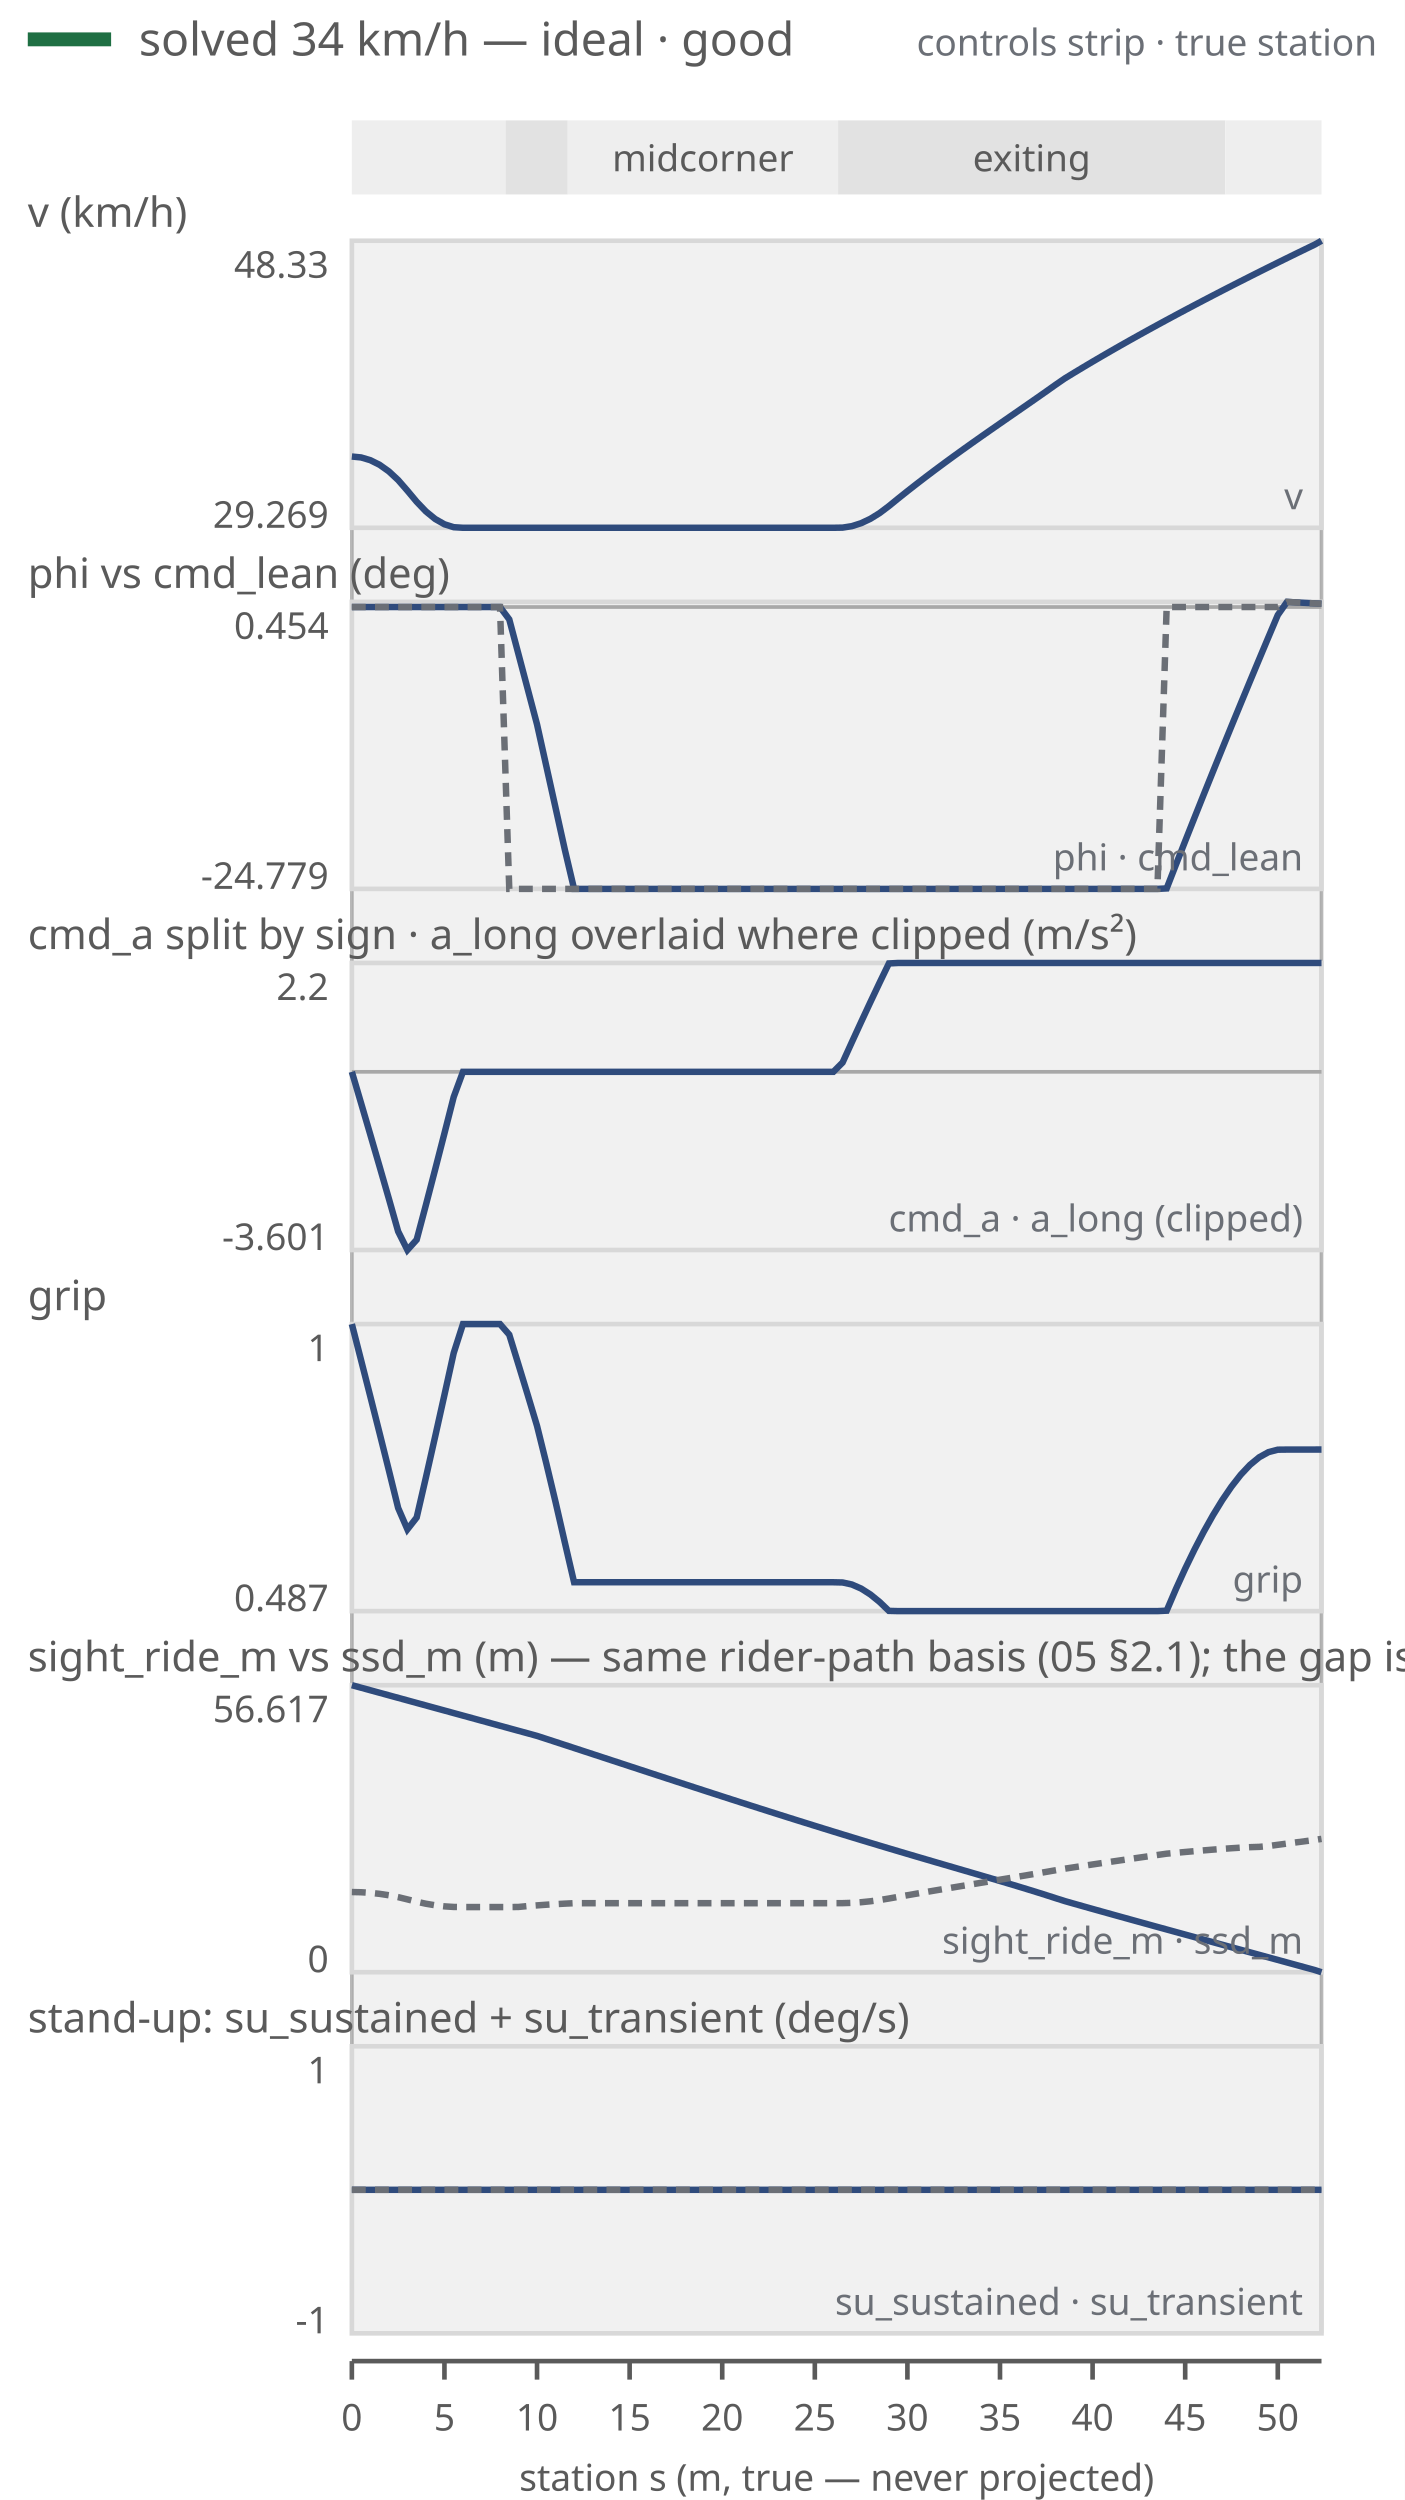
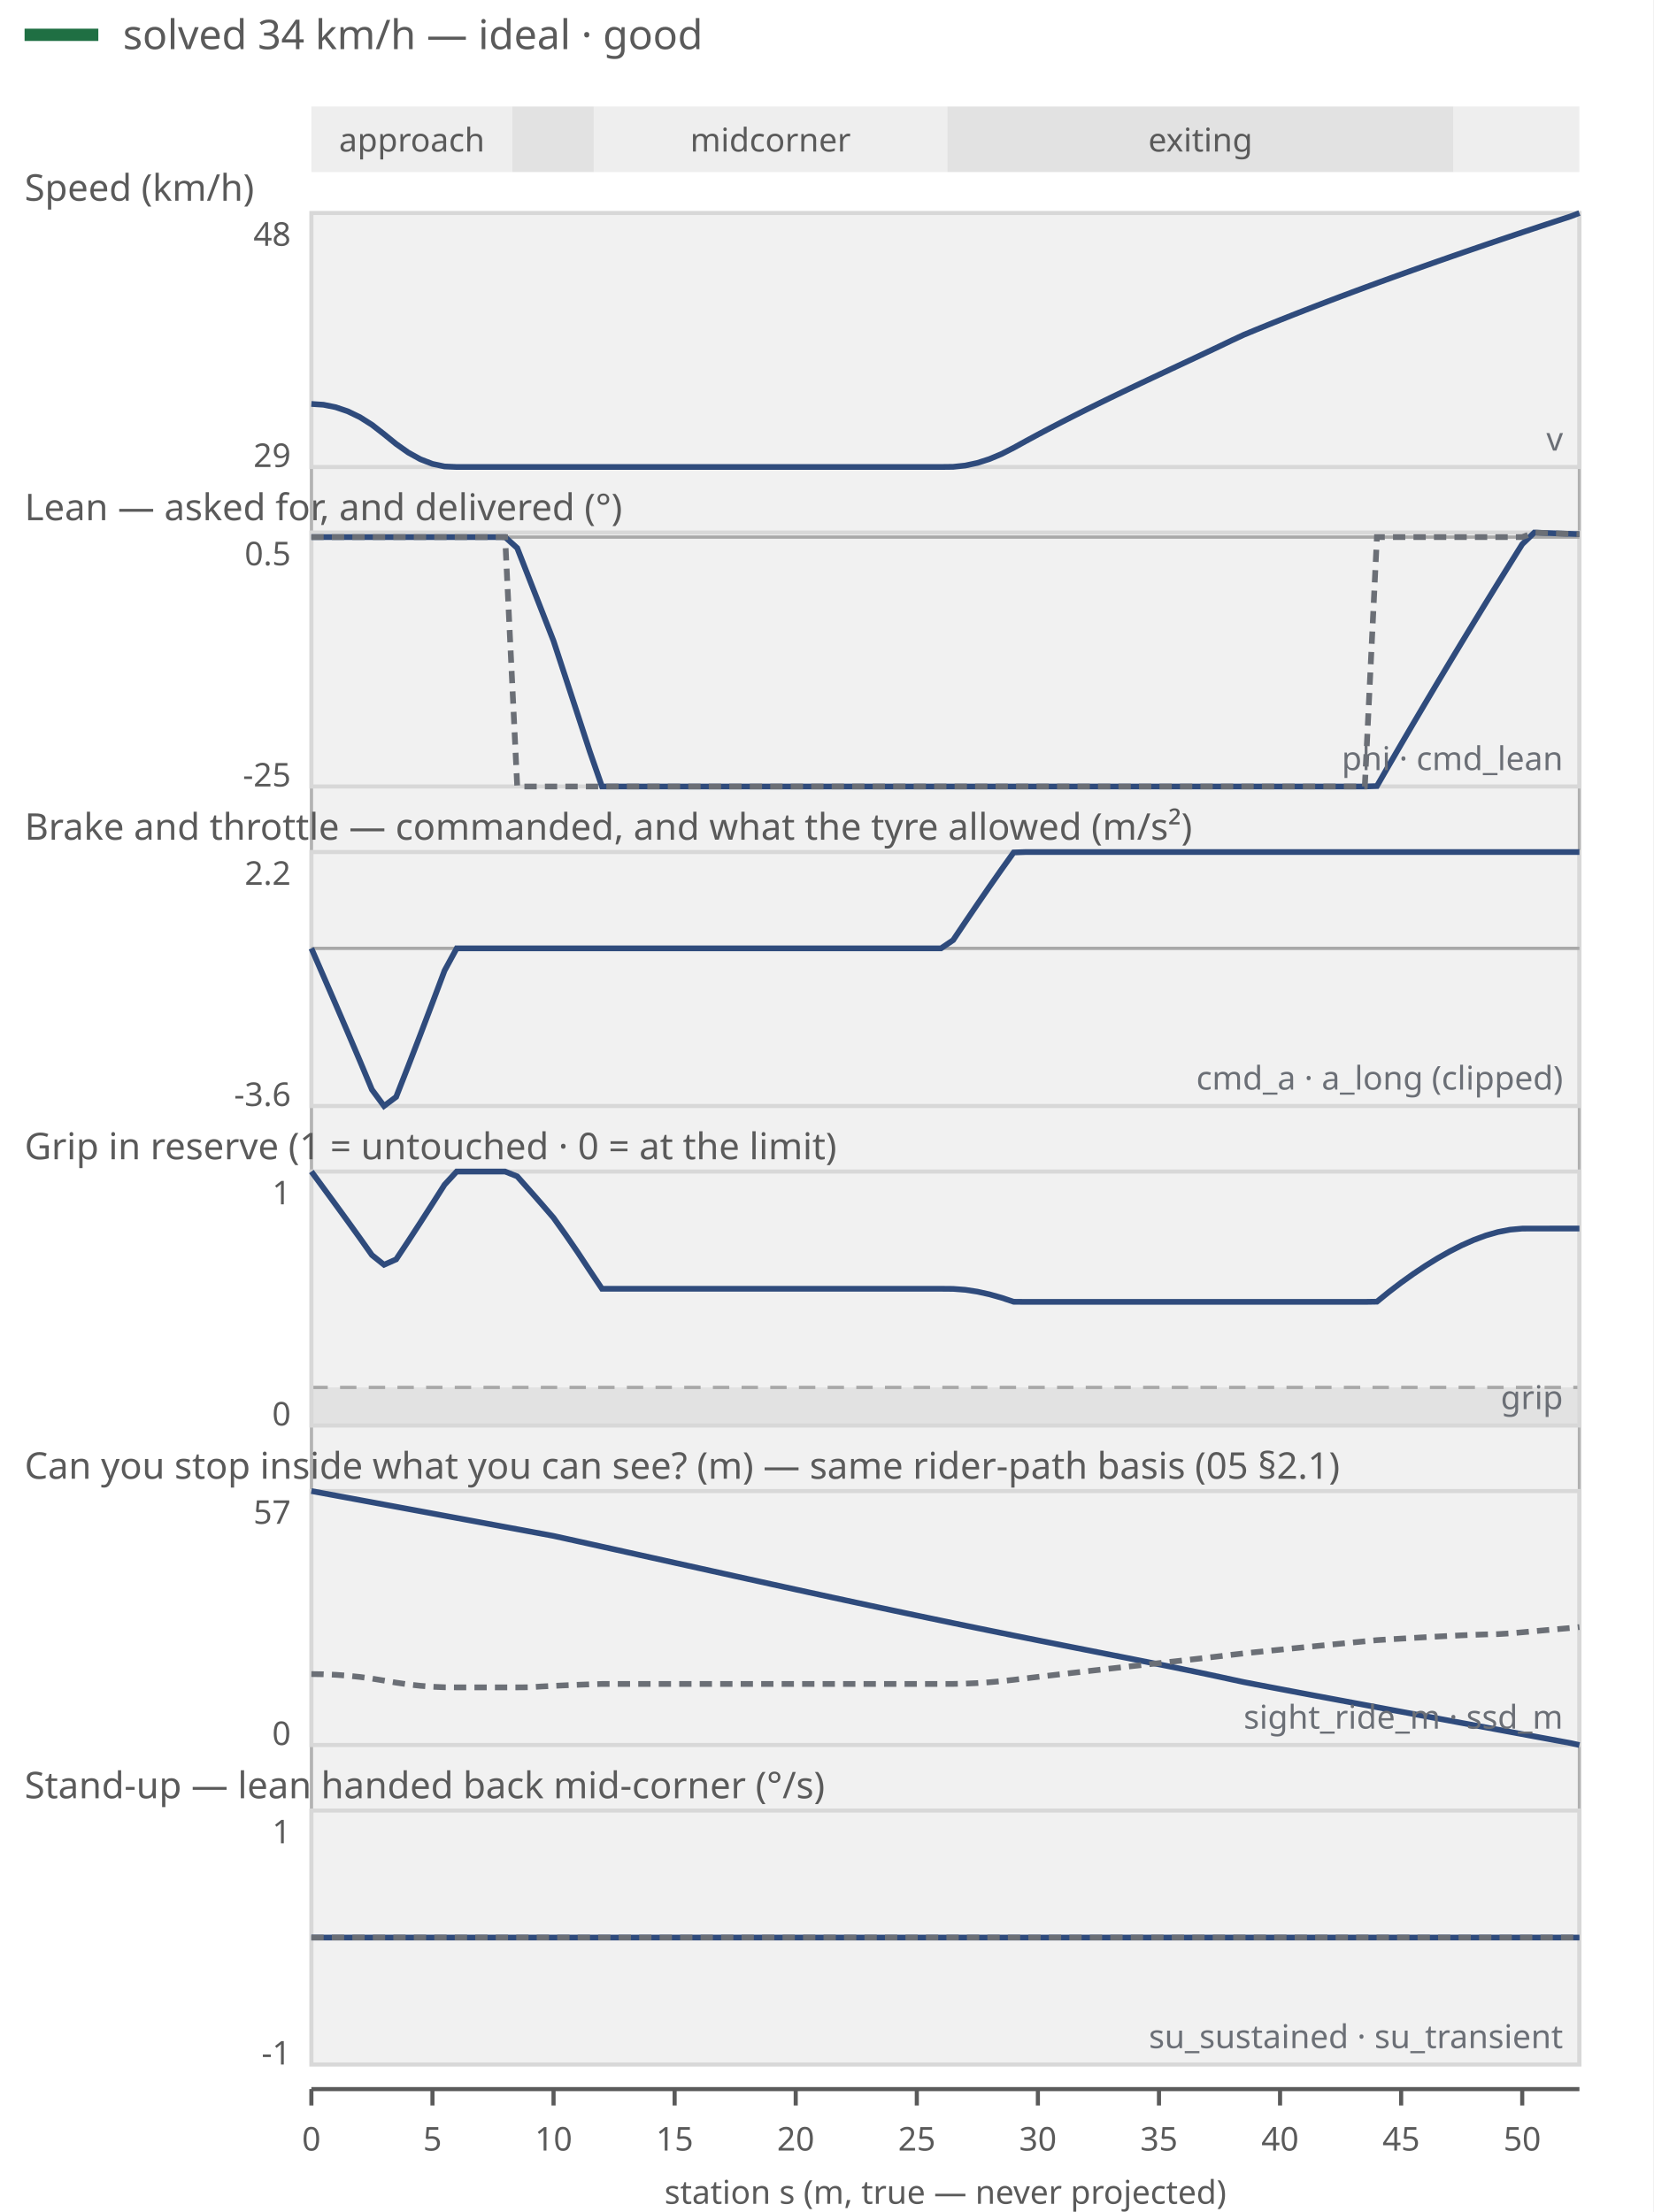
- <svg xmlns="http://www.w3.org/2000/svg" width="303.446" height="540" viewBox="0 0 303.446 540" role="img" aria-label="controls strip for line good" class="controls-strip" data-projection="none" data-line-id="good">
-   <rect x="0" y="0" width="303.446" height="540" fill="#ffffff" />
+ <svg xmlns="http://www.w3.org/2000/svg" width="403.5" height="540" viewBox="0 0 403.5 540" role="img" aria-label="controls strip for line good" class="controls-strip" data-projection="none" data-line-id="good">
+   <rect x="0" y="0" width="403.5" height="540" fill="#ffffff" />
  <g class="line-identity" data-line-id="good" data-quality="good">
    <rect x="6" y="7" width="18" height="3" fill="#1f6f43" class="quality-swatch" />
    <text x="30" y="12" font-family="sans-serif" font-size="10" fill="#5a5a5a">solved 34 km/h — ideal · good</text>
-     <text x="297.446" y="12" font-family="sans-serif" font-size="8" fill="#6b6f76" text-anchor="end">controls strip · true station</text>
  </g>
  <g class="phase-bands" data-partition="05-4.1">
-     <rect x="76" y="26" width="33.19" height="16" fill="#eeeeee" class="phase-band" data-phase="approach" data-from-s="0" data-to-s="8.297" />
-     <rect x="109.19" y="26" width="13.448" height="16" fill="#e2e2e2" class="phase-band" data-phase="turning" data-from-s="8.297" data-to-s="11.659" />
-     <rect x="122.638" y="26" width="58.387" height="16" fill="#eeeeee" class="phase-band" data-phase="midcorner" data-from-s="11.659" data-to-s="26.256" />
-     <text x="151.831" y="37" font-family="sans-serif" font-size="8" fill="#5a5a5a" text-anchor="middle" class="phase-label">midcorner</text>
-     <rect x="181.025" y="26" width="83.648" height="16" fill="#e2e2e2" class="phase-band" data-phase="exiting" data-from-s="26.256" data-to-s="47.168" />
-     <text x="222.849" y="37" font-family="sans-serif" font-size="8" fill="#5a5a5a" text-anchor="middle" class="phase-label">exiting</text>
-     <rect x="264.673" y="26" width="20.774" height="16" fill="#eeeeee" class="phase-band" data-phase="done" data-from-s="47.168" data-to-s="52.362" />
+     <rect x="76" y="26" width="49.044" height="16" fill="#eeeeee" class="phase-band" data-phase="approach" data-from-s="0" data-to-s="8.297" />
+     <text x="100.522" y="37" font-family="sans-serif" font-size="8" fill="#5a5a5a" text-anchor="middle" class="phase-label">approach</text>
+     <rect x="125.044" y="26" width="19.873" height="16" fill="#e2e2e2" class="phase-band" data-phase="turning" data-from-s="8.297" data-to-s="11.659" />
+     <rect x="144.917" y="26" width="86.279" height="16" fill="#eeeeee" class="phase-band" data-phase="midcorner" data-from-s="11.659" data-to-s="26.256" />
+     <text x="188.056" y="37" font-family="sans-serif" font-size="8" fill="#5a5a5a" text-anchor="middle" class="phase-label">midcorner</text>
+     <rect x="231.196" y="26" width="123.607" height="16" fill="#e2e2e2" class="phase-band" data-phase="exiting" data-from-s="26.256" data-to-s="47.168" />
+     <text x="292.999" y="37" font-family="sans-serif" font-size="8" fill="#5a5a5a" text-anchor="middle" class="phase-label">exiting</text>
+     <rect x="354.803" y="26" width="30.697" height="16" fill="#eeeeee" class="phase-band" data-phase="done" data-from-s="47.168" data-to-s="52.362" />
  </g>
  <g class="window-band" data-window-from-s="0" data-window-to-s="52.362">
-     <rect x="76" y="52" width="209.446" height="452" fill="#111111" opacity="0.06" />
+     <rect x="76" y="52" width="309.5" height="452" fill="#111111" opacity="0.06" />
    <line x1="76" y1="52" x2="76" y2="504" stroke="#111111" opacity="0.3" stroke-width="0.8" />
-     <line x1="285.446" y1="52" x2="285.446" y2="504" stroke="#111111" opacity="0.3" stroke-width="0.8" />
+     <line x1="385.5" y1="52" x2="385.5" y2="504" stroke="#111111" opacity="0.3" stroke-width="0.8" />
  </g>
  <g class="panel panel-v" data-panel="v">
-     <rect x="76" y="52" width="209.446" height="62" fill="none" stroke="#d8d8d8" stroke-width="1" />
-     <text x="6" y="49" font-family="sans-serif" font-size="9" fill="#5a5a5a" class="panel-title">v (km/h)</text>
-     <text x="71" y="60" font-family="sans-serif" font-size="8" fill="#5a5a5a" text-anchor="end">48.33</text>
-     <text x="71" y="114" font-family="sans-serif" font-size="8" fill="#5a5a5a" text-anchor="end">29.269</text>
-     <polyline points="76,98.611 78,98.808 80,99.403 82,100.403 84,101.824 86,103.688 88,105.984 90,108.383 92,110.473 94,112.105 96,113.246 98,113.874 100,114 102,114 104,114 106,114 108,114 110,114 112,114 114,114 116,114 118,114 120,114 122,114 124,114 126,114 128,114 130,114 132,114 134,114 136,114 138,114 140,114 142,114 144,114 146,114 148,114 150,114 152,114 154,114 156,114 158,114 160,114 162,114 164,114 166,114 168,114 170,114 172,114 174,114 176,114 178,114 180,114 182,113.965 184,113.65 186,113.011 188,112.065 190,110.826 192,109.316 194,107.687 196,106.091 198,104.527 200,102.992 202,101.484 204,100.001 206,98.54 208,97.098 210,95.674 212,94.264 214,92.866 216,91.476 218,90.091 220,88.708 222,87.324 224,85.933 226,84.532 228,83.115 230,81.737 232,80.515 234,79.31 236,78.122 238,76.95 240,75.792 242,74.648 244,73.517 246,72.399 248,71.292 250,70.196 252,69.11 254,68.034 256,66.967 258,65.91 260,64.86 262,63.818 264,62.784 266,61.757 268,60.738 270,59.725 272,58.72 274,57.721 276,56.728 278,55.742 280,54.762 282,53.789 284,52.821 285.446,52" fill="none" stroke="#2f4b7c" stroke-width="1.4" class="trace trace-primary" data-channel="v" />
-     <text x="281.446" y="110" font-family="sans-serif" font-size="8" fill="#6b6f76" text-anchor="end" class="panel-key">v</text>
+     <rect x="76" y="52" width="309.5" height="62" fill="none" stroke="#d8d8d8" stroke-width="1" />
+     <text x="6" y="49" font-family="sans-serif" font-size="9" fill="#5a5a5a" class="panel-title">Speed (km/h)</text>
+     <text x="71" y="60" font-family="sans-serif" font-size="8" fill="#5a5a5a" text-anchor="end">48</text>
+     <text x="71" y="114" font-family="sans-serif" font-size="8" fill="#5a5a5a" text-anchor="end">29</text>
+     <polyline points="76,98.611 78.955,98.808 81.911,99.403 84.866,100.403 87.822,101.824 90.777,103.688 93.732,105.984 96.688,108.383 99.643,110.473 102.599,112.105 105.554,113.246 108.51,113.874 111.465,114 114.42,114 117.376,114 120.331,114 123.287,114 126.242,114 129.197,114 132.153,114 135.108,114 138.064,114 141.019,114 143.974,114 146.93,114 149.885,114 152.841,114 155.796,114 158.751,114 161.707,114 164.662,114 167.618,114 170.573,114 173.529,114 176.484,114 179.439,114 182.395,114 185.35,114 188.306,114 191.261,114 194.216,114 197.172,114 200.127,114 203.083,114 206.038,114 208.993,114 211.949,114 214.904,114 217.86,114 220.815,114 223.771,114 226.726,114 229.681,114 232.637,113.965 235.592,113.65 238.548,113.011 241.503,112.065 244.458,110.826 247.414,109.316 250.369,107.687 253.325,106.091 256.28,104.527 259.235,102.992 262.191,101.484 265.146,100.001 268.102,98.54 271.057,97.098 274.012,95.674 276.968,94.264 279.923,92.866 282.879,91.476 285.834,90.091 288.79,88.708 291.745,87.324 294.7,85.933 297.656,84.532 300.611,83.115 303.567,81.737 306.522,80.515 309.477,79.31 312.433,78.122 315.388,76.95 318.344,75.792 321.299,74.648 324.254,73.517 327.21,72.399 330.165,71.292 333.121,70.196 336.076,69.11 339.031,68.034 341.987,66.967 344.942,65.91 347.898,64.86 350.853,63.818 353.809,62.784 356.764,61.757 359.719,60.738 362.675,59.725 365.63,58.72 368.586,57.721 371.541,56.728 374.496,55.742 377.452,54.762 380.407,53.789 383.363,52.821 385.5,52" fill="none" stroke="#2f4b7c" stroke-width="1.4" class="trace trace-primary" data-channel="v" />
+     <text x="381.5" y="110" font-family="sans-serif" font-size="8" fill="#6b6f76" text-anchor="end" class="panel-key">v</text>
  </g>
  <g class="panel panel-lean" data-panel="lean">
-     <rect x="76" y="130" width="209.446" height="62" fill="none" stroke="#d8d8d8" stroke-width="1" />
-     <text x="6" y="127" font-family="sans-serif" font-size="9" fill="#5a5a5a" class="panel-title">phi vs cmd_lean (deg)</text>
-     <text x="71" y="138" font-family="sans-serif" font-size="8" fill="#5a5a5a" text-anchor="end">0.454</text>
-     <text x="71" y="192" font-family="sans-serif" font-size="8" fill="#5a5a5a" text-anchor="end">-24.779</text>
-     <line x1="76" y1="131.116" x2="285.446" y2="131.116" stroke="#a8a8a8" stroke-width="0.8" class="zero-rule" />
-     <polyline points="76,131.116 78,131.116 80,131.116 82,131.116 84,131.116 86,131.116 88,131.116 90,131.116 92,131.116 94,131.116 96,131.116 98,131.116 100,131.116 102,131.116 104,131.116 106,131.116 108,131.116 110,133.785 112,141.341 114,148.896 116,156.474 118,165.469 120,174.49 122,183.519 124,192 126,192 128,192 130,192 132,192 134,192 136,192 138,192 140,192 142,192 144,192 146,192 148,192 150,192 152,192 154,192 156,192 158,192 160,192 162,192 164,192 166,192 168,192 170,192 172,192 174,192 176,192 178,192 180,192 182,192 184,192 186,192 188,192 190,192 192,192 194,192 196,192 198,192 200,192 202,192 204,192 206,192 208,192 210,192 212,192 214,192 216,192 218,192 220,192 222,192 224,192 226,192 228,192 230,192 232,192 234,192 236,192 238,192 240,192 242,192 244,192 246,192 248,192 250,192 252,191.897 254,186.766 256,181.679 258,176.634 260,171.628 262,166.661 264,161.729 266,156.833 268,151.971 270,147.143 272,142.347 274,137.583 276,132.85 278,130 280,130.118 282,130.225 284,130.321 285.446,130.396" fill="none" stroke="#2f4b7c" stroke-width="1.4" class="trace trace-primary" data-channel="phi" />
-     <polyline points="76,131.116 78,131.116 80,131.116 82,131.116 84,131.116 86,131.116 88,131.116 90,131.116 92,131.116 94,131.116 96,131.116 98,131.116 100,131.116 102,131.116 104,131.116 106,131.116 108,131.116 110,192 112,192 114,192 116,192 118,192 120,192 122,192 124,192 126,192 128,192 130,192 132,192 134,192 136,192 138,192 140,192 142,192 144,192 146,192 148,192 150,192 152,192 154,192 156,192 158,192 160,192 162,192 164,192 166,192 168,192 170,192 172,192 174,192 176,192 178,192 180,192 182,192 184,192 186,192 188,192 190,192 192,192 194,192 196,192 198,192 200,192 202,192 204,192 206,192 208,192 210,192 212,192 214,192 216,192 218,192 220,192 222,192 224,192 226,192 228,192 230,192 232,192 234,192 236,192 238,192 240,192 242,192 244,192 246,192 248,192 250,192 252,131.116 254,131.116 256,131.116 258,131.116 260,131.116 262,131.116 264,131.116 266,131.116 268,131.116 270,131.116 272,131.116 274,131.116 276,131.116 278,130.016 280,130.133 282,130.238 284,130.333 285.446,130.396" fill="none" stroke="#6b6f76" stroke-width="1.4" stroke-dasharray="3 2" class="trace trace-secondary" data-channel="cmd_lean" />
-     <text x="281.446" y="188" font-family="sans-serif" font-size="8" fill="#6b6f76" text-anchor="end" class="panel-key">phi · cmd_lean</text>
+     <rect x="76" y="130" width="309.5" height="62" fill="none" stroke="#d8d8d8" stroke-width="1" />
+     <text x="6" y="127" font-family="sans-serif" font-size="9" fill="#5a5a5a" class="panel-title">Lean — asked for, and delivered (°)</text>
+     <text x="71" y="138" font-family="sans-serif" font-size="8" fill="#5a5a5a" text-anchor="end">0.5</text>
+     <text x="71" y="192" font-family="sans-serif" font-size="8" fill="#5a5a5a" text-anchor="end">-25</text>
+     <line x1="76" y1="131.116" x2="385.5" y2="131.116" stroke="#a8a8a8" stroke-width="0.8" class="zero-rule" />
+     <polyline points="76,131.116 78.955,131.116 81.911,131.116 84.866,131.116 87.822,131.116 90.777,131.116 93.732,131.116 96.688,131.116 99.643,131.116 102.599,131.116 105.554,131.116 108.51,131.116 111.465,131.116 114.42,131.116 117.376,131.116 120.331,131.116 123.287,131.116 126.242,133.785 129.197,141.341 132.153,148.896 135.108,156.474 138.064,165.469 141.019,174.49 143.974,183.519 146.93,192 149.885,192 152.841,192 155.796,192 158.751,192 161.707,192 164.662,192 167.618,192 170.573,192 173.529,192 176.484,192 179.439,192 182.395,192 185.35,192 188.306,192 191.261,192 194.216,192 197.172,192 200.127,192 203.083,192 206.038,192 208.993,192 211.949,192 214.904,192 217.86,192 220.815,192 223.771,192 226.726,192 229.681,192 232.637,192 235.592,192 238.548,192 241.503,192 244.458,192 247.414,192 250.369,192 253.325,192 256.28,192 259.235,192 262.191,192 265.146,192 268.102,192 271.057,192 274.012,192 276.968,192 279.923,192 282.879,192 285.834,192 288.79,192 291.745,192 294.7,192 297.656,192 300.611,192 303.567,192 306.522,192 309.477,192 312.433,192 315.388,192 318.344,192 321.299,192 324.254,192 327.21,192 330.165,192 333.121,192 336.076,191.897 339.031,186.766 341.987,181.679 344.942,176.634 347.898,171.628 350.853,166.661 353.809,161.729 356.764,156.833 359.719,151.971 362.675,147.143 365.63,142.347 368.586,137.583 371.541,132.85 374.496,130 377.452,130.118 380.407,130.225 383.363,130.321 385.5,130.396" fill="none" stroke="#2f4b7c" stroke-width="1.4" class="trace trace-primary" data-channel="phi" />
+     <polyline points="76,131.116 78.955,131.116 81.911,131.116 84.866,131.116 87.822,131.116 90.777,131.116 93.732,131.116 96.688,131.116 99.643,131.116 102.599,131.116 105.554,131.116 108.51,131.116 111.465,131.116 114.42,131.116 117.376,131.116 120.331,131.116 123.287,131.116 126.242,192 129.197,192 132.153,192 135.108,192 138.064,192 141.019,192 143.974,192 146.93,192 149.885,192 152.841,192 155.796,192 158.751,192 161.707,192 164.662,192 167.618,192 170.573,192 173.529,192 176.484,192 179.439,192 182.395,192 185.35,192 188.306,192 191.261,192 194.216,192 197.172,192 200.127,192 203.083,192 206.038,192 208.993,192 211.949,192 214.904,192 217.86,192 220.815,192 223.771,192 226.726,192 229.681,192 232.637,192 235.592,192 238.548,192 241.503,192 244.458,192 247.414,192 250.369,192 253.325,192 256.28,192 259.235,192 262.191,192 265.146,192 268.102,192 271.057,192 274.012,192 276.968,192 279.923,192 282.879,192 285.834,192 288.79,192 291.745,192 294.7,192 297.656,192 300.611,192 303.567,192 306.522,192 309.477,192 312.433,192 315.388,192 318.344,192 321.299,192 324.254,192 327.21,192 330.165,192 333.121,192 336.076,131.116 339.031,131.116 341.987,131.116 344.942,131.116 347.898,131.116 350.853,131.116 353.809,131.116 356.764,131.116 359.719,131.116 362.675,131.116 365.63,131.116 368.586,131.116 371.541,131.116 374.496,130.016 377.452,130.133 380.407,130.238 383.363,130.333 385.5,130.396" fill="none" stroke="#6b6f76" stroke-width="1.4" stroke-dasharray="3 2" class="trace trace-secondary" data-channel="cmd_lean" />
+     <text x="381.5" y="188" font-family="sans-serif" font-size="8" fill="#6b6f76" text-anchor="end" class="panel-key">phi · cmd_lean</text>
  </g>
  <g class="panel panel-commands" data-panel="commands">
-     <rect x="76" y="208" width="209.446" height="62" fill="none" stroke="#d8d8d8" stroke-width="1" />
-     <text x="6" y="205" font-family="sans-serif" font-size="9" fill="#5a5a5a" class="panel-title">cmd_a split by sign · a_long overlaid where clipped (m/s²)</text>
+     <rect x="76" y="208" width="309.5" height="62" fill="none" stroke="#d8d8d8" stroke-width="1" />
+     <text x="6" y="205" font-family="sans-serif" font-size="9" fill="#5a5a5a" class="panel-title">Brake and throttle — commanded, and what the tyre allowed (m/s²)</text>
    <text x="71" y="216" font-family="sans-serif" font-size="8" fill="#5a5a5a" text-anchor="end">2.2</text>
-     <text x="71" y="270" font-family="sans-serif" font-size="8" fill="#5a5a5a" text-anchor="end">-3.601</text>
-     <line x1="76" y1="231.515" x2="285.446" y2="231.515" stroke="#a8a8a8" stroke-width="0.8" class="zero-rule" />
-     <polyline points="76,231.515 78,238.31 80,245.128 82,251.997 84,258.943 86,265.995 88,270 90,267.781 92,260.251 94,252.578 96,244.795 98,236.939 100,231.515 102,231.515 104,231.515 106,231.515 108,231.515 110,231.515 112,231.515 114,231.515 116,231.515 118,231.515 120,231.515 122,231.515 124,231.515 126,231.515 128,231.515 130,231.515 132,231.515 134,231.515 136,231.515 138,231.515 140,231.515 142,231.515 144,231.515 146,231.515 148,231.515 150,231.515 152,231.515 154,231.515 156,231.515 158,231.515 160,231.515 162,231.515 164,231.515 166,231.515 168,231.515 170,231.515 172,231.515 174,231.515 176,231.515 178,231.515 180,231.515 182,229.507 184,225.11 186,220.758 188,216.463 190,212.24 192,208.104 194,208 196,208 198,208 200,208 202,208 204,208 206,208 208,208 210,208 212,208 214,208 216,208 218,208 220,208 222,208 224,208 226,208 228,208 230,208 232,208 234,208 236,208 238,208 240,208 242,208 244,208 246,208 248,208 250,208 252,208 254,208 256,208 258,208 260,208 262,208 264,208 266,208 268,208 270,208 272,208 274,208 276,208 278,208 280,208 282,208 284,208 285.446,208" fill="none" stroke="#2f4b7c" stroke-width="1.4" class="trace trace-primary" data-channel="cmd_a" />
-     <text x="281.446" y="266" font-family="sans-serif" font-size="8" fill="#6b6f76" text-anchor="end" class="panel-key">cmd_a · a_long (clipped)</text>
+     <text x="71" y="270" font-family="sans-serif" font-size="8" fill="#5a5a5a" text-anchor="end">-3.6</text>
+     <line x1="76" y1="231.515" x2="385.5" y2="231.515" stroke="#a8a8a8" stroke-width="0.8" class="zero-rule" />
+     <polyline points="76,231.515 78.955,238.31 81.911,245.128 84.866,251.997 87.822,258.943 90.777,265.995 93.732,270 96.688,267.781 99.643,260.251 102.599,252.578 105.554,244.795 108.51,236.939 111.465,231.515 114.42,231.515 117.376,231.515 120.331,231.515 123.287,231.515 126.242,231.515 129.197,231.515 132.153,231.515 135.108,231.515 138.064,231.515 141.019,231.515 143.974,231.515 146.93,231.515 149.885,231.515 152.841,231.515 155.796,231.515 158.751,231.515 161.707,231.515 164.662,231.515 167.618,231.515 170.573,231.515 173.529,231.515 176.484,231.515 179.439,231.515 182.395,231.515 185.35,231.515 188.306,231.515 191.261,231.515 194.216,231.515 197.172,231.515 200.127,231.515 203.083,231.515 206.038,231.515 208.993,231.515 211.949,231.515 214.904,231.515 217.86,231.515 220.815,231.515 223.771,231.515 226.726,231.515 229.681,231.515 232.637,229.507 235.592,225.11 238.548,220.758 241.503,216.463 244.458,212.24 247.414,208.104 250.369,208 253.325,208 256.28,208 259.235,208 262.191,208 265.146,208 268.102,208 271.057,208 274.012,208 276.968,208 279.923,208 282.879,208 285.834,208 288.79,208 291.745,208 294.7,208 297.656,208 300.611,208 303.567,208 306.522,208 309.477,208 312.433,208 315.388,208 318.344,208 321.299,208 324.254,208 327.21,208 330.165,208 333.121,208 336.076,208 339.031,208 341.987,208 344.942,208 347.898,208 350.853,208 353.809,208 356.764,208 359.719,208 362.675,208 365.63,208 368.586,208 371.541,208 374.496,208 377.452,208 380.407,208 383.363,208 385.5,208" fill="none" stroke="#2f4b7c" stroke-width="1.4" class="trace trace-primary" data-channel="cmd_a" />
+     <text x="381.5" y="266" font-family="sans-serif" font-size="8" fill="#6b6f76" text-anchor="end" class="panel-key">cmd_a · a_long (clipped)</text>
  </g>
  <g class="panel panel-grip" data-panel="grip">
-     <rect x="76" y="286" width="209.446" height="62" fill="none" stroke="#d8d8d8" stroke-width="1" />
-     <text x="6" y="283" font-family="sans-serif" font-size="9" fill="#5a5a5a" class="panel-title">grip</text>
+     <rect x="76" y="338.7" width="309.5" height="9.3" fill="#e2e2e2" class="limit-band" data-limit-band="grip" />
+     <line x1="76" y1="338.7" x2="385.5" y2="338.7" stroke="#a8a8a8" stroke-width="0.8" stroke-dasharray="4 3" class="limit-rule" />
+     <rect x="76" y="286" width="309.5" height="62" fill="none" stroke="#d8d8d8" stroke-width="1" />
+     <text x="6" y="283" font-family="sans-serif" font-size="9" fill="#5a5a5a" class="panel-title">Grip in reserve (1 = untouched · 0 = at the limit)</text>
    <text x="71" y="294" font-family="sans-serif" font-size="8" fill="#5a5a5a" text-anchor="end">1</text>
-     <text x="71" y="348" font-family="sans-serif" font-size="8" fill="#5a5a5a" text-anchor="end">0.487</text>
-     <polyline points="76,286 78,293.828 80,301.684 82,309.598 84,317.6 86,325.726 88,330.34 90,327.783 92,319.108 94,310.267 96,301.3 98,292.249 100,286 102,286 104,286 106,286 108,286 110,288.291 112,294.79 114,301.34 116,307.999 118,316.079 120,324.445 122,333.168 124,341.767 126,341.767 128,341.767 130,341.767 132,341.767 134,341.767 136,341.767 138,341.767 140,341.767 142,341.767 144,341.767 146,341.767 148,341.767 150,341.767 152,341.767 154,341.767 156,341.767 158,341.767 160,341.767 162,341.767 164,341.767 166,341.767 168,341.767 170,341.767 172,341.767 174,341.767 176,341.767 178,341.767 180,341.767 182,341.815 184,342.253 186,343.128 188,344.401 190,346.026 192,347.948 194,348 196,348 198,348 200,348 202,348 204,348 206,348 208,348 210,348 212,348 214,348 216,348 218,348 220,348 222,348 224,348 226,348 228,348 230,348 232,348 234,348 236,348 238,348 240,348 242,348 244,348 246,348 248,348 250,348 252,347.904 254,343.228 256,338.833 258,334.711 260,330.862 262,327.296 264,324.033 266,321.101 268,318.543 270,316.411 272,314.763 274,313.656 276,313.133 278,313.109 280,313.106 282,313.103 284,313.101 285.446,313.1" fill="none" stroke="#2f4b7c" stroke-width="1.4" class="trace trace-primary" data-channel="grip" />
-     <text x="281.446" y="344" font-family="sans-serif" font-size="8" fill="#6b6f76" text-anchor="end" class="panel-key">grip</text>
+     <text x="71" y="348" font-family="sans-serif" font-size="8" fill="#5a5a5a" text-anchor="end">0</text>
+     <polyline points="76,286 78.955,290.018 81.911,294.049 84.866,298.111 87.822,302.218 90.777,306.388 93.732,308.756 96.688,307.443 99.643,302.991 102.599,298.454 105.554,293.852 108.51,289.207 111.465,286 114.42,286 117.376,286 120.331,286 123.287,286 126.242,287.176 129.197,290.511 132.153,293.872 135.108,297.29 138.064,301.437 141.019,305.731 143.974,310.207 146.93,314.62 149.885,314.62 152.841,314.62 155.796,314.62 158.751,314.62 161.707,314.62 164.662,314.62 167.618,314.62 170.573,314.62 173.529,314.62 176.484,314.62 179.439,314.62 182.395,314.62 185.35,314.62 188.306,314.62 191.261,314.62 194.216,314.62 197.172,314.62 200.127,314.62 203.083,314.62 206.038,314.62 208.993,314.62 211.949,314.62 214.904,314.62 217.86,314.62 220.815,314.62 223.771,314.62 226.726,314.62 229.681,314.62 232.637,314.645 235.592,314.87 238.548,315.319 241.503,315.972 244.458,316.806 247.414,317.792 250.369,317.819 253.325,317.819 256.28,317.819 259.235,317.819 262.191,317.819 265.146,317.819 268.102,317.819 271.057,317.819 274.012,317.819 276.968,317.819 279.923,317.819 282.879,317.819 285.834,317.819 288.79,317.819 291.745,317.819 294.7,317.819 297.656,317.819 300.611,317.819 303.567,317.819 306.522,317.819 309.477,317.819 312.433,317.819 315.388,317.819 318.344,317.819 321.299,317.819 324.254,317.819 327.21,317.819 330.165,317.819 333.121,317.819 336.076,317.77 339.031,315.37 341.987,313.114 344.942,310.999 347.898,309.024 350.853,307.194 353.809,305.519 356.764,304.014 359.719,302.701 362.675,301.607 365.63,300.761 368.586,300.193 371.541,299.925 374.496,299.913 377.452,299.911 380.407,299.91 383.363,299.909 385.5,299.908" fill="none" stroke="#2f4b7c" stroke-width="1.4" class="trace trace-primary" data-channel="grip" />
+     <text x="381.5" y="344" font-family="sans-serif" font-size="8" fill="#6b6f76" text-anchor="end" class="panel-key">grip</text>
  </g>
  <g class="panel panel-sight" data-panel="sight">
-     <rect x="76" y="364" width="209.446" height="62" fill="none" stroke="#d8d8d8" stroke-width="1" />
-     <text x="6" y="361" font-family="sans-serif" font-size="9" fill="#5a5a5a" class="panel-title">sight_ride_m vs ssd_m (m) — same rider-path basis (05 §2.1); the gap is the sight margin</text>
-     <text x="71" y="372" font-family="sans-serif" font-size="8" fill="#5a5a5a" text-anchor="end">56.617</text>
+     <rect x="76" y="364" width="309.5" height="62" fill="none" stroke="#d8d8d8" stroke-width="1" />
+     <text x="6" y="361" font-family="sans-serif" font-size="9" fill="#5a5a5a" class="panel-title">Can you stop inside what you can see? (m) — same rider-path basis (05 §2.1)</text>
+     <text x="71" y="372" font-family="sans-serif" font-size="8" fill="#5a5a5a" text-anchor="end">57</text>
    <text x="71" y="426" font-family="sans-serif" font-size="8" fill="#5a5a5a" text-anchor="end">0</text>
-     <polyline points="76,364 78,364.548 80,365.095 82,365.643 84,366.19 86,366.738 88,367.285 90,367.833 92,368.38 94,368.928 96,369.475 98,370.023 100,370.571 102,371.118 104,371.666 106,372.213 108,372.761 110,373.308 112,373.856 114,374.403 116,374.954 118,375.604 120,376.258 122,376.912 124,377.567 126,378.223 128,378.879 130,379.535 132,380.191 134,380.847 136,381.503 138,382.159 140,382.815 142,383.47 144,384.124 146,384.777 148,385.429 150,386.081 152,386.73 154,387.379 156,388.026 158,388.671 160,389.314 162,389.955 164,390.594 166,391.231 168,391.866 170,392.497 172,393.127 174,393.753 176,394.376 178,394.997 180,395.615 182,396.229 184,396.841 186,397.449 188,398.054 190,398.656 192,399.255 194,399.85 196,400.443 198,401.033 200,401.62 202,402.206 204,402.79 206,403.373 208,403.956 210,404.539 212,405.124 214,405.711 216,406.301 218,406.896 220,407.498 222,408.107 224,408.726 226,409.356 228,410.001 230,410.635 232,411.204 234,411.769 236,412.332 238,412.892 240,413.45 242,414.006 244,414.561 246,415.114 248,415.666 250,416.217 252,416.767 254,417.316 256,417.865 258,418.413 260,418.961 262,419.509 264,420.057 266,420.605 268,421.152 270,421.7 272,422.247 274,422.795 276,423.342 278,423.89 280,424.437 282,424.985 284,425.533 285.446,426" fill="none" stroke="#2f4b7c" stroke-width="1.4" class="trace trace-primary" data-channel="sight_ride_m" />
-     <polyline points="76,408.68 78,408.724 80,408.854 82,409.072 84,409.38 86,409.781 88,410.269 90,410.773 92,411.206 94,411.541 96,411.774 98,411.901 100,411.926 102,411.926 104,411.926 106,411.926 108,411.926 110,411.926 112,411.902 114,411.708 116,411.561 118,411.42 120,411.298 122,411.186 124,411.089 126,411.089 128,411.089 130,411.089 132,411.089 134,411.089 136,411.089 138,411.089 140,411.089 142,411.089 144,411.089 146,411.089 148,411.089 150,411.089 152,411.089 154,411.089 156,411.089 158,411.089 160,411.089 162,411.089 164,411.089 166,411.089 168,411.089 170,411.089 172,411.089 174,411.089 176,411.089 178,411.089 180,411.089 182,411.081 184,411.014 186,410.878 188,410.675 190,410.408 192,410.08 194,409.723 196,409.371 198,409.023 200,408.679 202,408.338 204,408 206,407.665 208,407.331 210,407 212,406.669 214,406.339 216,406.009 218,405.678 220,405.345 222,405.01 224,404.67 226,404.326 228,403.976 230,403.634 232,403.328 234,403.025 236,402.724 238,402.426 240,402.13 242,401.837 244,401.545 246,401.254 248,400.966 250,400.678 252,400.395 254,400.209 256,400.028 258,399.852 260,399.682 262,399.518 264,399.362 266,399.218 268,399.092 270,398.99 272,398.923 274,398.743 276,398.478 278,398.214 280,397.95 282,397.687 284,397.425 285.446,397.201" fill="none" stroke="#6b6f76" stroke-width="1.4" stroke-dasharray="3 2" class="trace trace-secondary" data-channel="ssd_m" />
-     <text x="281.446" y="422" font-family="sans-serif" font-size="8" fill="#6b6f76" text-anchor="end" class="panel-key">sight_ride_m · ssd_m</text>
+     <polyline points="76,364 78.955,364.548 81.911,365.095 84.866,365.643 87.822,366.19 90.777,366.738 93.732,367.285 96.688,367.833 99.643,368.38 102.599,368.928 105.554,369.475 108.51,370.023 111.465,370.571 114.42,371.118 117.376,371.666 120.331,372.213 123.287,372.761 126.242,373.308 129.197,373.856 132.153,374.403 135.108,374.954 138.064,375.604 141.019,376.258 143.974,376.912 146.93,377.567 149.885,378.223 152.841,378.879 155.796,379.535 158.751,380.191 161.707,380.847 164.662,381.503 167.618,382.159 170.573,382.815 173.529,383.47 176.484,384.124 179.439,384.777 182.395,385.429 185.35,386.081 188.306,386.73 191.261,387.379 194.216,388.026 197.172,388.671 200.127,389.314 203.083,389.955 206.038,390.594 208.993,391.231 211.949,391.866 214.904,392.497 217.86,393.127 220.815,393.753 223.771,394.376 226.726,394.997 229.681,395.615 232.637,396.229 235.592,396.841 238.548,397.449 241.503,398.054 244.458,398.656 247.414,399.255 250.369,399.85 253.325,400.443 256.28,401.033 259.235,401.62 262.191,402.206 265.146,402.79 268.102,403.373 271.057,403.956 274.012,404.539 276.968,405.124 279.923,405.711 282.879,406.301 285.834,406.896 288.79,407.498 291.745,408.107 294.7,408.726 297.656,409.356 300.611,410.001 303.567,410.635 306.522,411.204 309.477,411.769 312.433,412.332 315.388,412.892 318.344,413.45 321.299,414.006 324.254,414.561 327.21,415.114 330.165,415.666 333.121,416.217 336.076,416.767 339.031,417.316 341.987,417.865 344.942,418.413 347.898,418.961 350.853,419.509 353.809,420.057 356.764,420.605 359.719,421.152 362.675,421.7 365.63,422.247 368.586,422.795 371.541,423.342 374.496,423.89 377.452,424.437 380.407,424.985 383.363,425.533 385.5,426" fill="none" stroke="#2f4b7c" stroke-width="1.4" class="trace trace-primary" data-channel="sight_ride_m" />
+     <polyline points="76,408.68 78.955,408.724 81.911,408.854 84.866,409.072 87.822,409.38 90.777,409.781 93.732,410.269 96.688,410.773 99.643,411.206 102.599,411.541 105.554,411.774 108.51,411.901 111.465,411.926 114.42,411.926 117.376,411.926 120.331,411.926 123.287,411.926 126.242,411.926 129.197,411.902 132.153,411.708 135.108,411.561 138.064,411.42 141.019,411.298 143.974,411.186 146.93,411.089 149.885,411.089 152.841,411.089 155.796,411.089 158.751,411.089 161.707,411.089 164.662,411.089 167.618,411.089 170.573,411.089 173.529,411.089 176.484,411.089 179.439,411.089 182.395,411.089 185.35,411.089 188.306,411.089 191.261,411.089 194.216,411.089 197.172,411.089 200.127,411.089 203.083,411.089 206.038,411.089 208.993,411.089 211.949,411.089 214.904,411.089 217.86,411.089 220.815,411.089 223.771,411.089 226.726,411.089 229.681,411.089 232.637,411.081 235.592,411.014 238.548,410.878 241.503,410.675 244.458,410.408 247.414,410.08 250.369,409.723 253.325,409.371 256.28,409.023 259.235,408.679 262.191,408.338 265.146,408 268.102,407.665 271.057,407.331 274.012,407 276.968,406.669 279.923,406.339 282.879,406.009 285.834,405.678 288.79,405.345 291.745,405.01 294.7,404.67 297.656,404.326 300.611,403.976 303.567,403.634 306.522,403.328 309.477,403.025 312.433,402.724 315.388,402.426 318.344,402.13 321.299,401.837 324.254,401.545 327.21,401.254 330.165,400.966 333.121,400.678 336.076,400.395 339.031,400.209 341.987,400.028 344.942,399.852 347.898,399.682 350.853,399.518 353.809,399.362 356.764,399.218 359.719,399.092 362.675,398.99 365.63,398.923 368.586,398.743 371.541,398.478 374.496,398.214 377.452,397.95 380.407,397.687 383.363,397.425 385.5,397.201" fill="none" stroke="#6b6f76" stroke-width="1.4" stroke-dasharray="3 2" class="trace trace-secondary" data-channel="ssd_m" />
+     <text x="381.5" y="422" font-family="sans-serif" font-size="8" fill="#6b6f76" text-anchor="end" class="panel-key">sight_ride_m · ssd_m</text>
  </g>
  <g class="panel panel-standup" data-panel="standup">
-     <rect x="76" y="442" width="209.446" height="62" fill="none" stroke="#d8d8d8" stroke-width="1" />
-     <text x="6" y="439" font-family="sans-serif" font-size="9" fill="#5a5a5a" class="panel-title">stand-up: su_sustained + su_transient (deg/s)</text>
+     <rect x="76" y="442" width="309.5" height="62" fill="none" stroke="#d8d8d8" stroke-width="1" />
+     <text x="6" y="439" font-family="sans-serif" font-size="9" fill="#5a5a5a" class="panel-title">Stand-up — lean handed back mid-corner (°/s)</text>
    <text x="71" y="450" font-family="sans-serif" font-size="8" fill="#5a5a5a" text-anchor="end">1</text>
    <text x="71" y="504" font-family="sans-serif" font-size="8" fill="#5a5a5a" text-anchor="end">-1</text>
-     <line x1="76" y1="473" x2="285.446" y2="473" stroke="#a8a8a8" stroke-width="0.8" class="zero-rule" />
-     <polyline points="76,473 78,473 80,473 82,473 84,473 86,473 88,473 90,473 92,473 94,473 96,473 98,473 100,473 102,473 104,473 106,473 108,473 110,473 112,473 114,473 116,473 118,473 120,473 122,473 124,473 126,473 128,473 130,473 132,473 134,473 136,473 138,473 140,473 142,473 144,473 146,473 148,473 150,473 152,473 154,473 156,473 158,473 160,473 162,473 164,473 166,473 168,473 170,473 172,473 174,473 176,473 178,473 180,473 182,473 184,473 186,473 188,473 190,473 192,473 194,473 196,473 198,473 200,473 202,473 204,473 206,473 208,473 210,473 212,473 214,473 216,473 218,473 220,473 222,473 224,473 226,473 228,473 230,473 232,473 234,473 236,473 238,473 240,473 242,473 244,473 246,473 248,473 250,473 252,473 254,473 256,473 258,473 260,473 262,473 264,473 266,473 268,473 270,473 272,473 274,473 276,473 278,473 280,473 282,473 284,473 285.446,473" fill="none" stroke="#2f4b7c" stroke-width="1.4" class="trace trace-primary" data-channel="su_sustained" />
-     <polyline points="76,473 78,473 80,473 82,473 84,473 86,473 88,473 90,473 92,473 94,473 96,473 98,473 100,473 102,473 104,473 106,473 108,473 110,473 112,473 114,473 116,473 118,473 120,473 122,473 124,473 126,473 128,473 130,473 132,473 134,473 136,473 138,473 140,473 142,473 144,473 146,473 148,473 150,473 152,473 154,473 156,473 158,473 160,473 162,473 164,473 166,473 168,473 170,473 172,473 174,473 176,473 178,473 180,473 182,473 184,473 186,473 188,473 190,473 192,473 194,473 196,473 198,473 200,473 202,473 204,473 206,473 208,473 210,473 212,473 214,473 216,473 218,473 220,473 222,473 224,473 226,473 228,473 230,473 232,473 234,473 236,473 238,473 240,473 242,473 244,473 246,473 248,473 250,473 252,473 254,473 256,473 258,473 260,473 262,473 264,473 266,473 268,473 270,473 272,473 274,473 276,473 278,473 280,473 282,473 284,473 285.446,473" fill="none" stroke="#6b6f76" stroke-width="1.4" stroke-dasharray="3 2" class="trace trace-secondary" data-channel="su_transient" />
-     <text x="281.446" y="500" font-family="sans-serif" font-size="8" fill="#6b6f76" text-anchor="end" class="panel-key">su_sustained · su_transient</text>
+     <line x1="76" y1="473" x2="385.5" y2="473" stroke="#a8a8a8" stroke-width="0.8" class="zero-rule" />
+     <polyline points="76,473 78.955,473 81.911,473 84.866,473 87.822,473 90.777,473 93.732,473 96.688,473 99.643,473 102.599,473 105.554,473 108.51,473 111.465,473 114.42,473 117.376,473 120.331,473 123.287,473 126.242,473 129.197,473 132.153,473 135.108,473 138.064,473 141.019,473 143.974,473 146.93,473 149.885,473 152.841,473 155.796,473 158.751,473 161.707,473 164.662,473 167.618,473 170.573,473 173.529,473 176.484,473 179.439,473 182.395,473 185.35,473 188.306,473 191.261,473 194.216,473 197.172,473 200.127,473 203.083,473 206.038,473 208.993,473 211.949,473 214.904,473 217.86,473 220.815,473 223.771,473 226.726,473 229.681,473 232.637,473 235.592,473 238.548,473 241.503,473 244.458,473 247.414,473 250.369,473 253.325,473 256.28,473 259.235,473 262.191,473 265.146,473 268.102,473 271.057,473 274.012,473 276.968,473 279.923,473 282.879,473 285.834,473 288.79,473 291.745,473 294.7,473 297.656,473 300.611,473 303.567,473 306.522,473 309.477,473 312.433,473 315.388,473 318.344,473 321.299,473 324.254,473 327.21,473 330.165,473 333.121,473 336.076,473 339.031,473 341.987,473 344.942,473 347.898,473 350.853,473 353.809,473 356.764,473 359.719,473 362.675,473 365.63,473 368.586,473 371.541,473 374.496,473 377.452,473 380.407,473 383.363,473 385.5,473" fill="none" stroke="#2f4b7c" stroke-width="1.4" class="trace trace-primary" data-channel="su_sustained" />
+     <polyline points="76,473 78.955,473 81.911,473 84.866,473 87.822,473 90.777,473 93.732,473 96.688,473 99.643,473 102.599,473 105.554,473 108.51,473 111.465,473 114.42,473 117.376,473 120.331,473 123.287,473 126.242,473 129.197,473 132.153,473 135.108,473 138.064,473 141.019,473 143.974,473 146.93,473 149.885,473 152.841,473 155.796,473 158.751,473 161.707,473 164.662,473 167.618,473 170.573,473 173.529,473 176.484,473 179.439,473 182.395,473 185.35,473 188.306,473 191.261,473 194.216,473 197.172,473 200.127,473 203.083,473 206.038,473 208.993,473 211.949,473 214.904,473 217.86,473 220.815,473 223.771,473 226.726,473 229.681,473 232.637,473 235.592,473 238.548,473 241.503,473 244.458,473 247.414,473 250.369,473 253.325,473 256.28,473 259.235,473 262.191,473 265.146,473 268.102,473 271.057,473 274.012,473 276.968,473 279.923,473 282.879,473 285.834,473 288.79,473 291.745,473 294.7,473 297.656,473 300.611,473 303.567,473 306.522,473 309.477,473 312.433,473 315.388,473 318.344,473 321.299,473 324.254,473 327.21,473 330.165,473 333.121,473 336.076,473 339.031,473 341.987,473 344.942,473 347.898,473 350.853,473 353.809,473 356.764,473 359.719,473 362.675,473 365.63,473 368.586,473 371.541,473 374.496,473 377.452,473 380.407,473 383.363,473 385.5,473" fill="none" stroke="#6b6f76" stroke-width="1.4" stroke-dasharray="3 2" class="trace trace-secondary" data-channel="su_transient" />
+     <text x="381.5" y="500" font-family="sans-serif" font-size="8" fill="#6b6f76" text-anchor="end" class="panel-key">su_sustained · su_transient</text>
  </g>
  <g class="station-axis" data-basis="true-station">
-     <line x1="76" y1="510" x2="285.446" y2="510" stroke="#5a5a5a" />
+     <line x1="76" y1="510" x2="385.5" y2="510" stroke="#5a5a5a" />
    <line x1="76" y1="510" x2="76" y2="514" stroke="#5a5a5a" />
    <text x="76" y="525" font-family="sans-serif" font-size="8" fill="#5a5a5a" text-anchor="middle">0</text>
-     <line x1="96" y1="510" x2="96" y2="514" stroke="#5a5a5a" />
-     <text x="96" y="525" font-family="sans-serif" font-size="8" fill="#5a5a5a" text-anchor="middle">5</text>
-     <line x1="116" y1="510" x2="116" y2="514" stroke="#5a5a5a" />
-     <text x="116" y="525" font-family="sans-serif" font-size="8" fill="#5a5a5a" text-anchor="middle">10</text>
-     <line x1="136" y1="510" x2="136" y2="514" stroke="#5a5a5a" />
-     <text x="136" y="525" font-family="sans-serif" font-size="8" fill="#5a5a5a" text-anchor="middle">15</text>
-     <line x1="156" y1="510" x2="156" y2="514" stroke="#5a5a5a" />
-     <text x="156" y="525" font-family="sans-serif" font-size="8" fill="#5a5a5a" text-anchor="middle">20</text>
-     <line x1="176" y1="510" x2="176" y2="514" stroke="#5a5a5a" />
-     <text x="176" y="525" font-family="sans-serif" font-size="8" fill="#5a5a5a" text-anchor="middle">25</text>
-     <line x1="196" y1="510" x2="196" y2="514" stroke="#5a5a5a" />
-     <text x="196" y="525" font-family="sans-serif" font-size="8" fill="#5a5a5a" text-anchor="middle">30</text>
-     <line x1="216" y1="510" x2="216" y2="514" stroke="#5a5a5a" />
-     <text x="216" y="525" font-family="sans-serif" font-size="8" fill="#5a5a5a" text-anchor="middle">35</text>
-     <line x1="236" y1="510" x2="236" y2="514" stroke="#5a5a5a" />
-     <text x="236" y="525" font-family="sans-serif" font-size="8" fill="#5a5a5a" text-anchor="middle">40</text>
-     <line x1="256" y1="510" x2="256" y2="514" stroke="#5a5a5a" />
-     <text x="256" y="525" font-family="sans-serif" font-size="8" fill="#5a5a5a" text-anchor="middle">45</text>
-     <line x1="276" y1="510" x2="276" y2="514" stroke="#5a5a5a" />
-     <text x="276" y="525" font-family="sans-serif" font-size="8" fill="#5a5a5a" text-anchor="middle">50</text>
-     <text x="180.723" y="538" font-family="sans-serif" font-size="8" fill="#5a5a5a" text-anchor="middle" class="axis-caption">station s (m, true — never projected)</text>
+     <line x1="105.554" y1="510" x2="105.554" y2="514" stroke="#5a5a5a" />
+     <text x="105.554" y="525" font-family="sans-serif" font-size="8" fill="#5a5a5a" text-anchor="middle">5</text>
+     <line x1="135.108" y1="510" x2="135.108" y2="514" stroke="#5a5a5a" />
+     <text x="135.108" y="525" font-family="sans-serif" font-size="8" fill="#5a5a5a" text-anchor="middle">10</text>
+     <line x1="164.662" y1="510" x2="164.662" y2="514" stroke="#5a5a5a" />
+     <text x="164.662" y="525" font-family="sans-serif" font-size="8" fill="#5a5a5a" text-anchor="middle">15</text>
+     <line x1="194.216" y1="510" x2="194.216" y2="514" stroke="#5a5a5a" />
+     <text x="194.216" y="525" font-family="sans-serif" font-size="8" fill="#5a5a5a" text-anchor="middle">20</text>
+     <line x1="223.771" y1="510" x2="223.771" y2="514" stroke="#5a5a5a" />
+     <text x="223.771" y="525" font-family="sans-serif" font-size="8" fill="#5a5a5a" text-anchor="middle">25</text>
+     <line x1="253.325" y1="510" x2="253.325" y2="514" stroke="#5a5a5a" />
+     <text x="253.325" y="525" font-family="sans-serif" font-size="8" fill="#5a5a5a" text-anchor="middle">30</text>
+     <line x1="282.879" y1="510" x2="282.879" y2="514" stroke="#5a5a5a" />
+     <text x="282.879" y="525" font-family="sans-serif" font-size="8" fill="#5a5a5a" text-anchor="middle">35</text>
+     <line x1="312.433" y1="510" x2="312.433" y2="514" stroke="#5a5a5a" />
+     <text x="312.433" y="525" font-family="sans-serif" font-size="8" fill="#5a5a5a" text-anchor="middle">40</text>
+     <line x1="341.987" y1="510" x2="341.987" y2="514" stroke="#5a5a5a" />
+     <text x="341.987" y="525" font-family="sans-serif" font-size="8" fill="#5a5a5a" text-anchor="middle">45</text>
+     <line x1="371.541" y1="510" x2="371.541" y2="514" stroke="#5a5a5a" />
+     <text x="371.541" y="525" font-family="sans-serif" font-size="8" fill="#5a5a5a" text-anchor="middle">50</text>
+     <text x="230.75" y="538" font-family="sans-serif" font-size="8" fill="#5a5a5a" text-anchor="middle" class="axis-caption">station s (m, true — never projected)</text>
  </g>
</svg>
